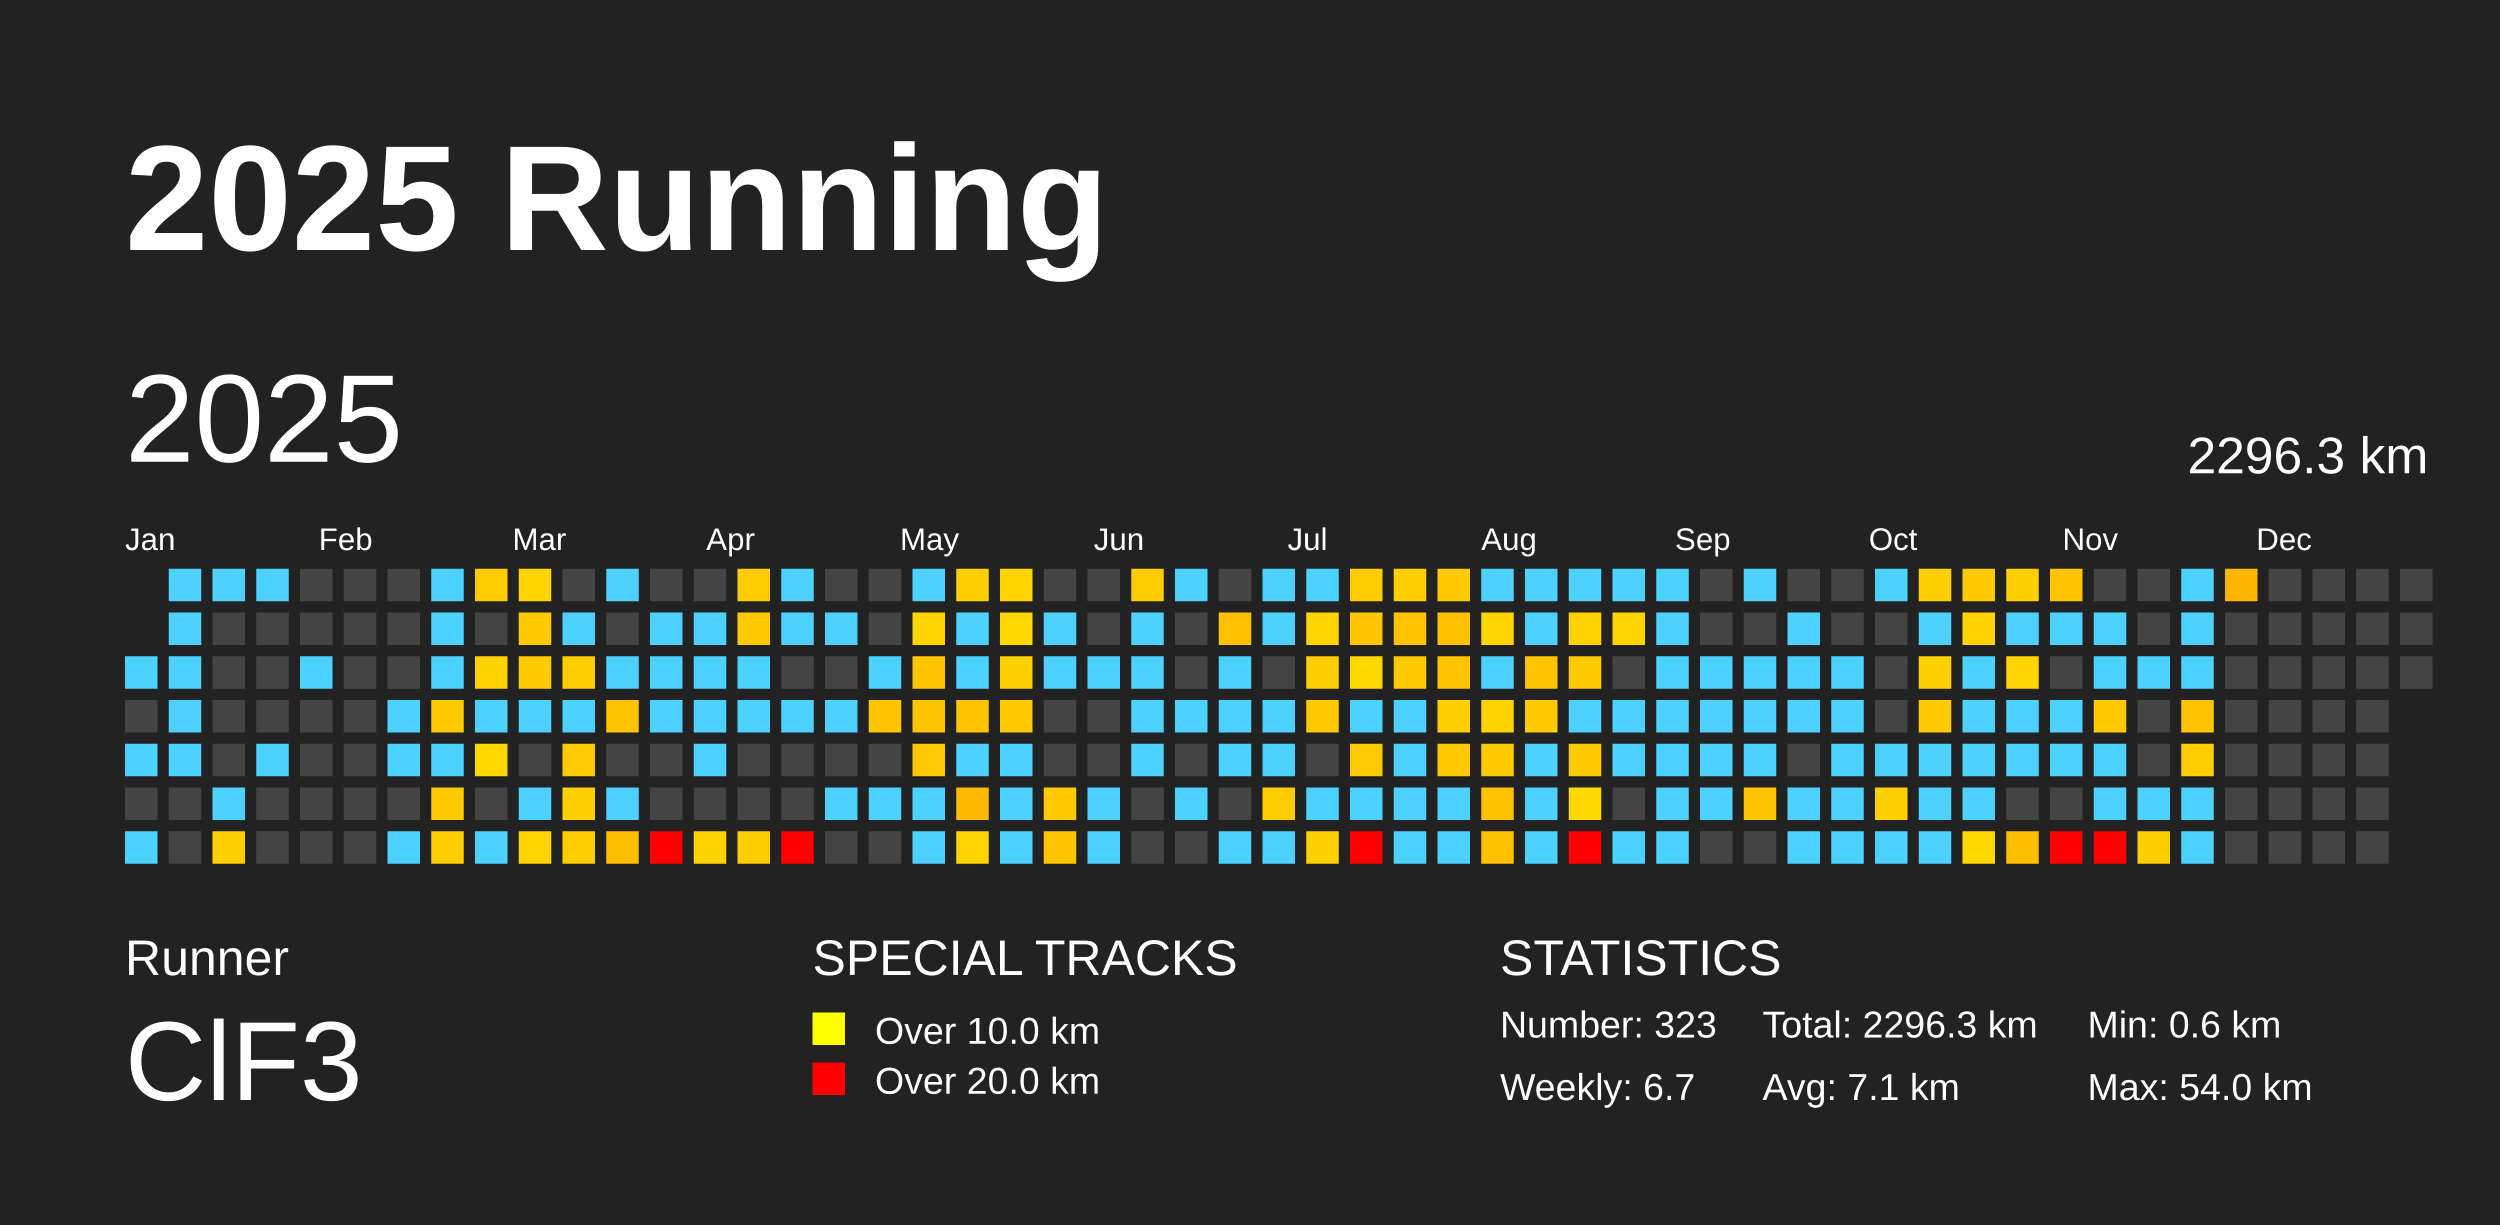
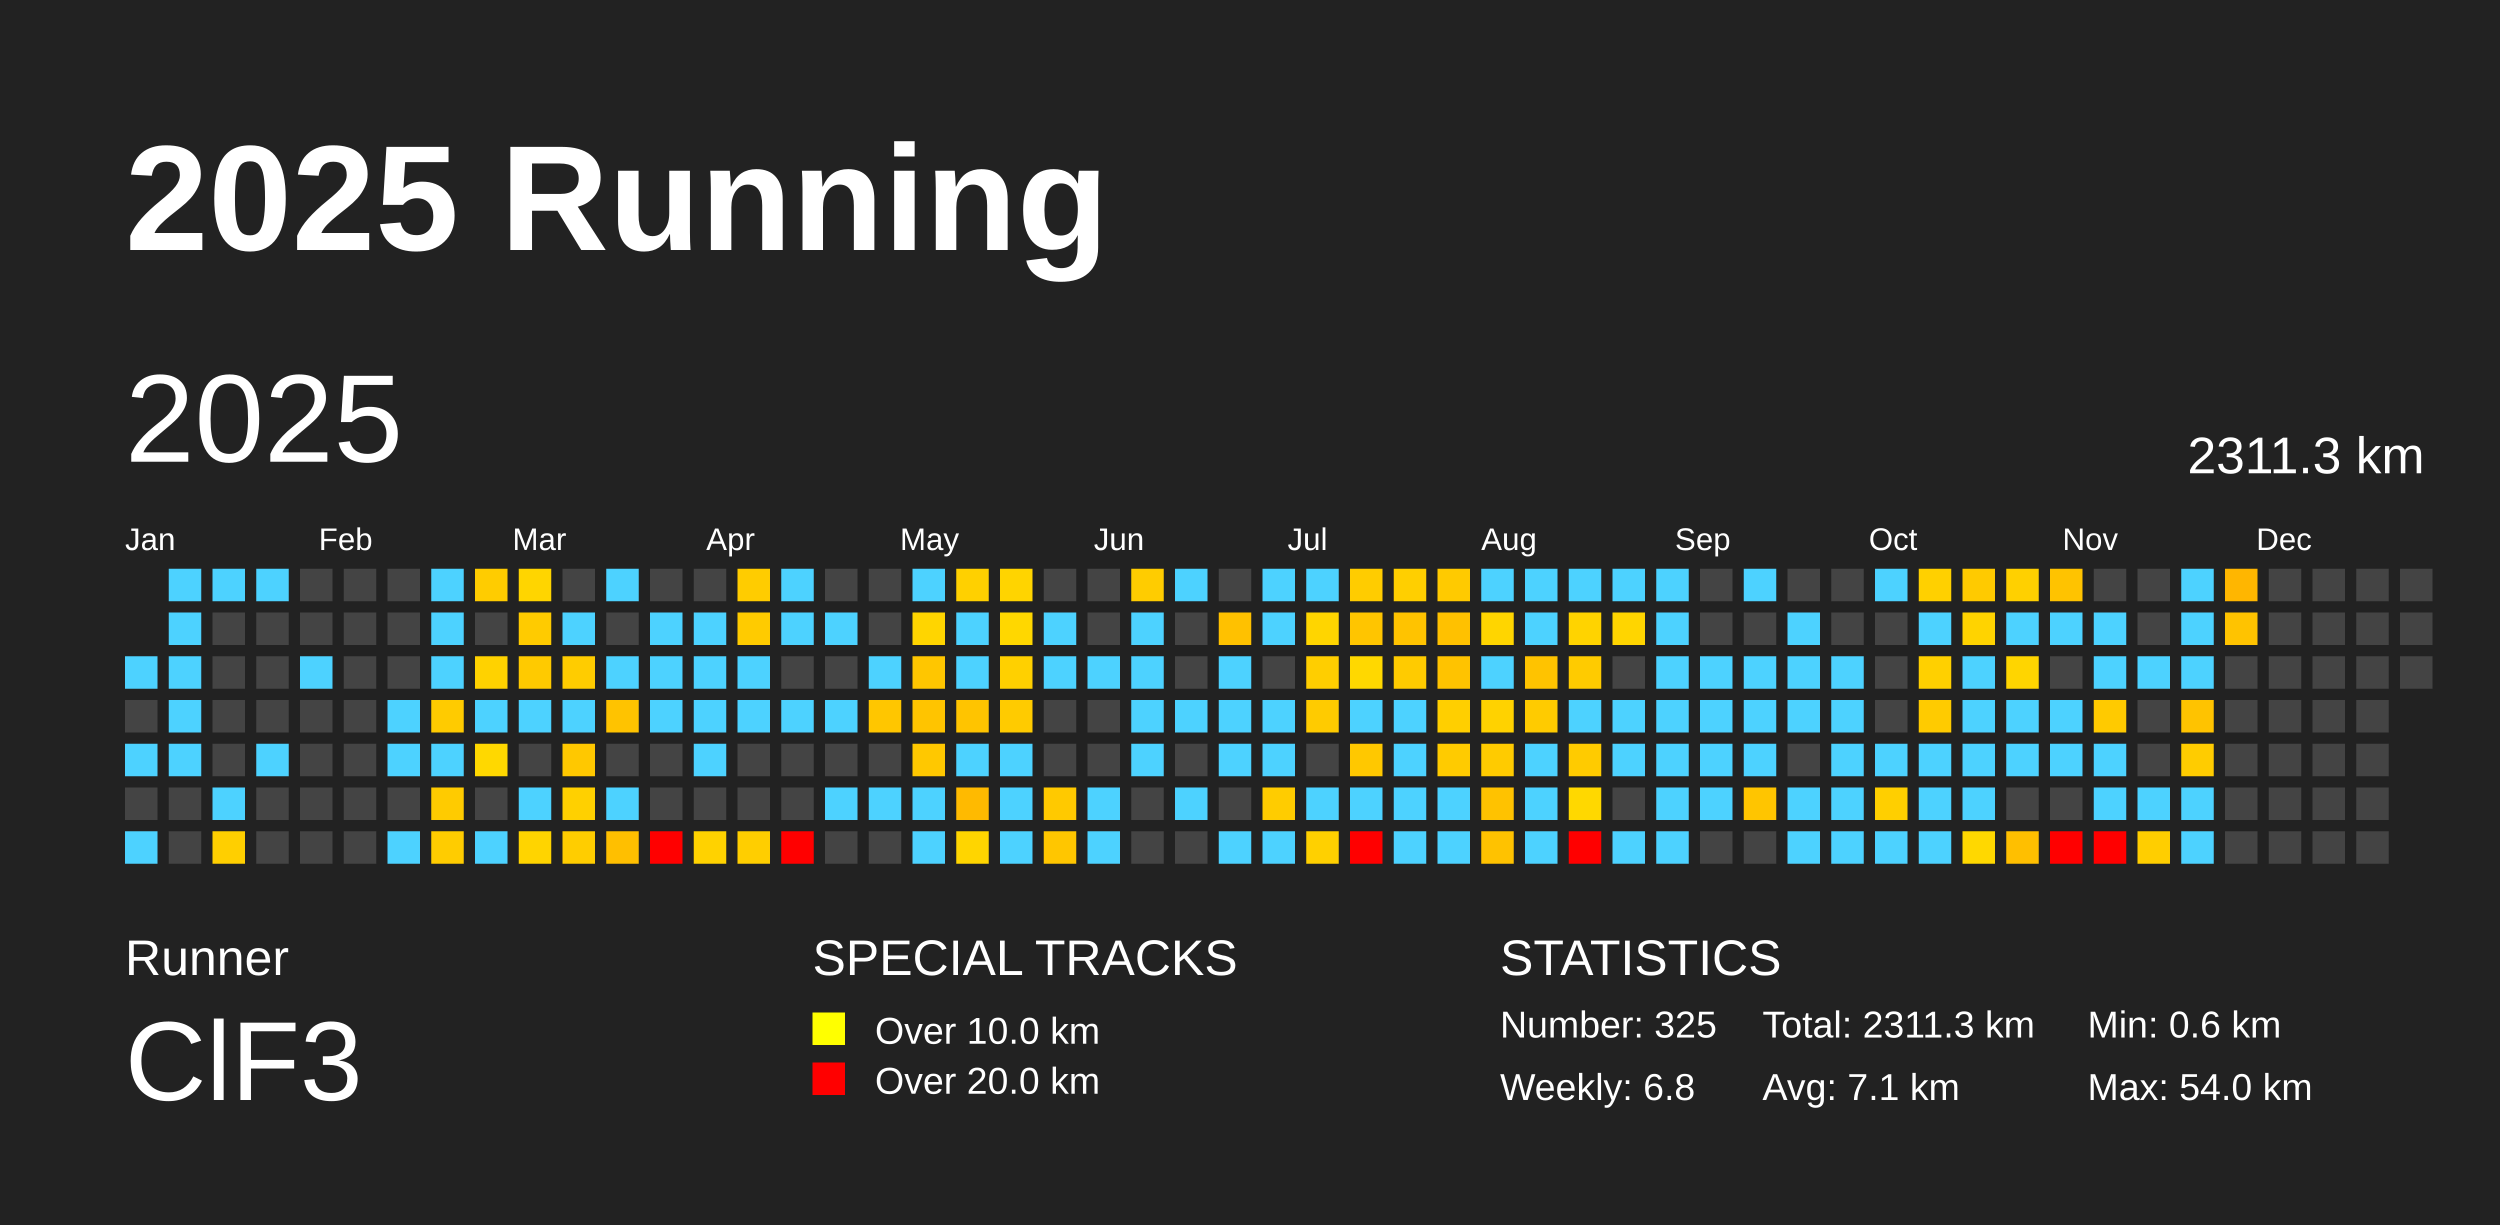
<svg xmlns="http://www.w3.org/2000/svg" baseProfile="full" height="98mm" version="1.1" viewBox="0,0,200,98" width="200mm">
  <defs />
  <rect fill="#222222" height="98" width="200" x="0" y="0" />
  <text fill="#FFFFFF" style="font-size:12px; font-family:Arial; font-weight:bold;" x="10" y="20">2025 Running</text>
  <text fill="#FFFFFF" style="font-size:4px; font-family:Arial" x="10" y="78">Runner</text>
  <text fill="#FFFFFF" style="font-size:9px; font-family:Arial" x="10" y="88">ClF3</text>
  <text fill="#FFFFFF" style="font-size:4px; font-family:Arial" x="65" y="78">SPECIAL TRACKS</text>
  <rect fill="yellow" height="2.6" width="2.6" x="65" y="81" />
  <text fill="#FFFFFF" style="font-size:3px; font-family:Arial" x="70" y="83.5">Over 10.0 km</text>
  <rect fill="red" height="2.6" width="2.6" x="65" y="85" />
  <text fill="#FFFFFF" style="font-size:3px; font-family:Arial" x="70" y="87.5">Over 20.0 km</text>
  <text fill="#FFFFFF" style="font-size:4px; font-family:Arial" x="120" y="78">STATISTICS</text>
-   <text fill="#FFFFFF" style="font-size:3px; font-family:Arial" x="120" y="83">Number: 323</text>
-   <text fill="#FFFFFF" style="font-size:3px; font-family:Arial" x="120" y="88">Weekly: 6.7</text>
-   <text fill="#FFFFFF" style="font-size:3px; font-family:Arial" x="141" y="83">Total: 2296.3 km</text>
+   <text fill="#FFFFFF" style="font-size:3px; font-family:Arial" x="120" y="83">Number: 325</text>
+   <text fill="#FFFFFF" style="font-size:3px; font-family:Arial" x="120" y="88">Weekly: 6.8</text>
+   <text fill="#FFFFFF" style="font-size:3px; font-family:Arial" x="141" y="83">Total: 2311.3 km</text>
  <text fill="#FFFFFF" style="font-size:3px; font-family:Arial" x="141" y="88">Avg: 7.1 km</text>
  <text fill="#FFFFFF" style="font-size:3px; font-family:Arial" x="167" y="83">Min: 0.6 km</text>
  <text fill="#FFFFFF" style="font-size:3px; font-family:Arial" x="167" y="88">Max: 54.0 km</text>
  <text dominant-baseline="hanging" fill="#FFFFFF" style="font-size:10.0px; font-family:Arial;" x="10" y="30">2025</text>
-   <text dominant-baseline="hanging" fill="#FFFFFF" style="font-size:4.125px; font-family:Arial;" x="175" y="35">2296.3 km</text>
+   <text dominant-baseline="hanging" fill="#FFFFFF" style="font-size:4.125px; font-family:Arial;" x="175" y="35">2311.3 km</text>
  <text fill="#FFFFFF" style="font-size:2.5px; font-family:Arial" x="10.0" y="44">Jan</text>
  <text fill="#FFFFFF" style="font-size:2.5px; font-family:Arial" x="25.5" y="44">Feb</text>
  <text fill="#FFFFFF" style="font-size:2.5px; font-family:Arial" x="41.0" y="44">Mar</text>
  <text fill="#FFFFFF" style="font-size:2.5px; font-family:Arial" x="56.5" y="44">Apr</text>
  <text fill="#FFFFFF" style="font-size:2.5px; font-family:Arial" x="72.0" y="44">May</text>
  <text fill="#FFFFFF" style="font-size:2.5px; font-family:Arial" x="87.5" y="44">Jun</text>
  <text fill="#FFFFFF" style="font-size:2.5px; font-family:Arial" x="103.0" y="44">Jul</text>
  <text fill="#FFFFFF" style="font-size:2.5px; font-family:Arial" x="118.5" y="44">Aug</text>
  <text fill="#FFFFFF" style="font-size:2.5px; font-family:Arial" x="134.0" y="44">Sep</text>
  <text fill="#FFFFFF" style="font-size:2.5px; font-family:Arial" x="149.5" y="44">Oct</text>
  <text fill="#FFFFFF" style="font-size:2.5px; font-family:Arial" x="165.0" y="44">Nov</text>
  <text fill="#FFFFFF" style="font-size:2.5px; font-family:Arial" x="180.5" y="44">Dec</text>
  <rect fill="#4dd2ff" height="2.6" width="2.6" x="10.0" y="52.5" />
  <rect fill="#444444" height="2.6" width="2.6" x="10.0" y="56.0" />
  <rect fill="#4dd2ff" height="2.6" width="2.6" x="10.0" y="59.5" />
  <rect fill="#444444" height="2.6" width="2.6" x="10.0" y="63.0" />
  <rect fill="#4dd2ff" height="2.6" width="2.6" x="10.0" y="66.5" />
  <rect fill="#4dd2ff" height="2.6" width="2.6" x="13.5" y="45.5" />
  <rect fill="#4dd2ff" height="2.6" width="2.6" x="13.5" y="49.0" />
  <rect fill="#4dd2ff" height="2.6" width="2.6" x="13.5" y="52.5" />
  <rect fill="#4dd2ff" height="2.6" width="2.6" x="13.5" y="56.0" />
  <rect fill="#4dd2ff" height="2.6" width="2.6" x="13.5" y="59.5" />
  <rect fill="#444444" height="2.6" width="2.6" x="13.5" y="63.0" />
  <rect fill="#444444" height="2.6" width="2.6" x="13.5" y="66.5" />
  <rect fill="#4dd2ff" height="2.6" width="2.6" x="17.0" y="45.5" />
  <rect fill="#444444" height="2.6" width="2.6" x="17.0" y="49.0" />
  <rect fill="#444444" height="2.6" width="2.6" x="17.0" y="52.5" />
  <rect fill="#444444" height="2.6" width="2.6" x="17.0" y="56.0" />
  <rect fill="#444444" height="2.6" width="2.6" x="17.0" y="59.5" />
  <rect fill="#4dd2ff" height="2.6" width="2.6" x="17.0" y="63.0" />
  <rect fill="#ffcf00" height="2.6" width="2.6" x="17.0" y="66.5" />
  <rect fill="#4dd2ff" height="2.6" width="2.6" x="20.5" y="45.5" />
  <rect fill="#444444" height="2.6" width="2.6" x="20.5" y="49.0" />
  <rect fill="#444444" height="2.6" width="2.6" x="20.5" y="52.5" />
  <rect fill="#444444" height="2.6" width="2.6" x="20.5" y="56.0" />
  <rect fill="#4dd2ff" height="2.6" width="2.6" x="20.5" y="59.5" />
  <rect fill="#444444" height="2.6" width="2.6" x="20.5" y="63.0" />
  <rect fill="#444444" height="2.6" width="2.6" x="20.5" y="66.5" />
  <rect fill="#444444" height="2.6" width="2.6" x="24.0" y="45.5" />
  <rect fill="#444444" height="2.6" width="2.6" x="24.0" y="49.0" />
  <rect fill="#4dd2ff" height="2.6" width="2.6" x="24.0" y="52.5" />
  <rect fill="#444444" height="2.6" width="2.6" x="24.0" y="56.0" />
  <rect fill="#444444" height="2.6" width="2.6" x="24.0" y="59.5" />
  <rect fill="#444444" height="2.6" width="2.6" x="24.0" y="63.0" />
  <rect fill="#444444" height="2.6" width="2.6" x="24.0" y="66.5" />
  <rect fill="#444444" height="2.6" width="2.6" x="27.5" y="45.5" />
  <rect fill="#444444" height="2.6" width="2.6" x="27.5" y="49.0" />
  <rect fill="#444444" height="2.6" width="2.6" x="27.5" y="52.5" />
  <rect fill="#444444" height="2.6" width="2.6" x="27.5" y="56.0" />
  <rect fill="#444444" height="2.6" width="2.6" x="27.5" y="59.5" />
  <rect fill="#444444" height="2.6" width="2.6" x="27.5" y="63.0" />
  <rect fill="#444444" height="2.6" width="2.6" x="27.5" y="66.5" />
  <rect fill="#444444" height="2.6" width="2.6" x="31.0" y="45.5" />
  <rect fill="#444444" height="2.6" width="2.6" x="31.0" y="49.0" />
  <rect fill="#444444" height="2.6" width="2.6" x="31.0" y="52.5" />
  <rect fill="#4dd2ff" height="2.6" width="2.6" x="31.0" y="56.0" />
  <rect fill="#4dd2ff" height="2.6" width="2.6" x="31.0" y="59.5" />
  <rect fill="#444444" height="2.6" width="2.6" x="31.0" y="63.0" />
  <rect fill="#4dd2ff" height="2.6" width="2.6" x="31.0" y="66.5" />
  <rect fill="#4dd2ff" height="2.6" width="2.6" x="34.5" y="45.5" />
  <rect fill="#4dd2ff" height="2.6" width="2.6" x="34.5" y="49.0" />
  <rect fill="#4dd2ff" height="2.6" width="2.6" x="34.5" y="52.5" />
  <rect fill="#ffcb00" height="2.6" width="2.6" x="34.5" y="56.0" />
  <rect fill="#4dd2ff" height="2.6" width="2.6" x="34.5" y="59.5" />
  <rect fill="#ffcb00" height="2.6" width="2.6" x="34.5" y="63.0" />
  <rect fill="#ffcc00" height="2.6" width="2.6" x="34.5" y="66.5" />
  <rect fill="#ffcc00" height="2.6" width="2.6" x="38.0" y="45.5" />
  <rect fill="#444444" height="2.6" width="2.6" x="38.0" y="49.0" />
  <rect fill="#ffd200" height="2.6" width="2.6" x="38.0" y="52.5" />
  <rect fill="#4dd2ff" height="2.6" width="2.6" x="38.0" y="56.0" />
  <rect fill="#ffd800" height="2.6" width="2.6" x="38.0" y="59.5" />
  <rect fill="#444444" height="2.6" width="2.6" x="38.0" y="63.0" />
  <rect fill="#4dd2ff" height="2.6" width="2.6" x="38.0" y="66.5" />
  <rect fill="#ffd500" height="2.6" width="2.6" x="41.5" y="45.5" />
  <rect fill="#ffcb00" height="2.6" width="2.6" x="41.5" y="49.0" />
  <rect fill="#ffca00" height="2.6" width="2.6" x="41.5" y="52.5" />
  <rect fill="#4dd2ff" height="2.6" width="2.6" x="41.5" y="56.0" />
  <rect fill="#444444" height="2.6" width="2.6" x="41.5" y="59.5" />
  <rect fill="#4dd2ff" height="2.6" width="2.6" x="41.5" y="63.0" />
  <rect fill="#ffd400" height="2.6" width="2.6" x="41.5" y="66.5" />
  <rect fill="#444444" height="2.6" width="2.6" x="45.0" y="45.5" />
  <rect fill="#4dd2ff" height="2.6" width="2.6" x="45.0" y="49.0" />
  <rect fill="#ffcc00" height="2.6" width="2.6" x="45.0" y="52.5" />
  <rect fill="#4dd2ff" height="2.6" width="2.6" x="45.0" y="56.0" />
  <rect fill="#ffc800" height="2.6" width="2.6" x="45.0" y="59.5" />
  <rect fill="#ffd000" height="2.6" width="2.6" x="45.0" y="63.0" />
  <rect fill="#ffcd00" height="2.6" width="2.6" x="45.0" y="66.5" />
  <rect fill="#4dd2ff" height="2.6" width="2.6" x="48.5" y="45.5" />
  <rect fill="#444444" height="2.6" width="2.6" x="48.5" y="49.0" />
  <rect fill="#4dd2ff" height="2.6" width="2.6" x="48.5" y="52.5" />
  <rect fill="#ffc300" height="2.6" width="2.6" x="48.5" y="56.0" />
  <rect fill="#444444" height="2.6" width="2.6" x="48.5" y="59.5" />
  <rect fill="#4dd2ff" height="2.6" width="2.6" x="48.5" y="63.0" />
  <rect fill="#ffbf00" height="2.6" width="2.6" x="48.5" y="66.5" />
  <rect fill="#444444" height="2.6" width="2.6" x="52.0" y="45.5" />
  <rect fill="#4dd2ff" height="2.6" width="2.6" x="52.0" y="49.0" />
  <rect fill="#4dd2ff" height="2.6" width="2.6" x="52.0" y="52.5" />
  <rect fill="#4dd2ff" height="2.6" width="2.6" x="52.0" y="56.0" />
  <rect fill="#444444" height="2.6" width="2.6" x="52.0" y="59.5" />
  <rect fill="#444444" height="2.6" width="2.6" x="52.0" y="63.0" />
  <rect fill="red" height="2.6" width="2.6" x="52.0" y="66.5" />
  <rect fill="#444444" height="2.6" width="2.6" x="55.5" y="45.5" />
  <rect fill="#4dd2ff" height="2.6" width="2.6" x="55.5" y="49.0" />
  <rect fill="#4dd2ff" height="2.6" width="2.6" x="55.5" y="52.5" />
  <rect fill="#4dd2ff" height="2.6" width="2.6" x="55.5" y="56.0" />
  <rect fill="#4dd2ff" height="2.6" width="2.6" x="55.5" y="59.5" />
  <rect fill="#444444" height="2.6" width="2.6" x="55.5" y="63.0" />
  <rect fill="#ffd200" height="2.6" width="2.6" x="55.5" y="66.5" />
  <rect fill="#ffcc00" height="2.6" width="2.6" x="59.0" y="45.5" />
  <rect fill="#ffcb00" height="2.6" width="2.6" x="59.0" y="49.0" />
  <rect fill="#4dd2ff" height="2.6" width="2.6" x="59.0" y="52.5" />
  <rect fill="#4dd2ff" height="2.6" width="2.6" x="59.0" y="56.0" />
  <rect fill="#444444" height="2.6" width="2.6" x="59.0" y="59.5" />
  <rect fill="#444444" height="2.6" width="2.6" x="59.0" y="63.0" />
  <rect fill="#ffce00" height="2.6" width="2.6" x="59.0" y="66.5" />
  <rect fill="#4dd2ff" height="2.6" width="2.6" x="62.5" y="45.5" />
  <rect fill="#4dd2ff" height="2.6" width="2.6" x="62.5" y="49.0" />
  <rect fill="#444444" height="2.6" width="2.6" x="62.5" y="52.5" />
  <rect fill="#4dd2ff" height="2.6" width="2.6" x="62.5" y="56.0" />
  <rect fill="#444444" height="2.6" width="2.6" x="62.5" y="59.5" />
  <rect fill="#444444" height="2.6" width="2.6" x="62.5" y="63.0" />
  <rect fill="red" height="2.6" width="2.6" x="62.5" y="66.5" />
  <rect fill="#444444" height="2.6" width="2.6" x="66.0" y="45.5" />
  <rect fill="#4dd2ff" height="2.6" width="2.6" x="66.0" y="49.0" />
  <rect fill="#444444" height="2.6" width="2.6" x="66.0" y="52.5" />
  <rect fill="#4dd2ff" height="2.6" width="2.6" x="66.0" y="56.0" />
  <rect fill="#444444" height="2.6" width="2.6" x="66.0" y="59.5" />
  <rect fill="#4dd2ff" height="2.6" width="2.6" x="66.0" y="63.0" />
  <rect fill="#444444" height="2.6" width="2.6" x="66.0" y="66.5" />
  <rect fill="#444444" height="2.6" width="2.6" x="69.5" y="45.5" />
  <rect fill="#444444" height="2.6" width="2.6" x="69.5" y="49.0" />
  <rect fill="#4dd2ff" height="2.6" width="2.6" x="69.5" y="52.5" />
  <rect fill="#ffc600" height="2.6" width="2.6" x="69.5" y="56.0" />
  <rect fill="#444444" height="2.6" width="2.6" x="69.5" y="59.5" />
  <rect fill="#4dd2ff" height="2.6" width="2.6" x="69.5" y="63.0" />
  <rect fill="#444444" height="2.6" width="2.6" x="69.5" y="66.5" />
  <rect fill="#4dd2ff" height="2.6" width="2.6" x="73.0" y="45.5" />
  <rect fill="#ffd500" height="2.6" width="2.6" x="73.0" y="49.0" />
  <rect fill="#ffc600" height="2.6" width="2.6" x="73.0" y="52.5" />
  <rect fill="#ffc400" height="2.6" width="2.6" x="73.0" y="56.0" />
  <rect fill="#ffc800" height="2.6" width="2.6" x="73.0" y="59.5" />
  <rect fill="#4dd2ff" height="2.6" width="2.6" x="73.0" y="63.0" />
  <rect fill="#4dd2ff" height="2.6" width="2.6" x="73.0" y="66.5" />
  <rect fill="#ffd000" height="2.6" width="2.6" x="76.5" y="45.5" />
  <rect fill="#4dd2ff" height="2.6" width="2.6" x="76.5" y="49.0" />
  <rect fill="#4dd2ff" height="2.6" width="2.6" x="76.5" y="52.5" />
  <rect fill="#ffc400" height="2.6" width="2.6" x="76.5" y="56.0" />
  <rect fill="#4dd2ff" height="2.6" width="2.6" x="76.5" y="59.5" />
  <rect fill="#ffba00" height="2.6" width="2.6" x="76.5" y="63.0" />
  <rect fill="#ffd500" height="2.6" width="2.6" x="76.5" y="66.5" />
  <rect fill="#ffd400" height="2.6" width="2.6" x="80.0" y="45.5" />
  <rect fill="#ffd700" height="2.6" width="2.6" x="80.0" y="49.0" />
  <rect fill="#ffd000" height="2.6" width="2.6" x="80.0" y="52.5" />
  <rect fill="#ffcb00" height="2.6" width="2.6" x="80.0" y="56.0" />
  <rect fill="#4dd2ff" height="2.6" width="2.6" x="80.0" y="59.5" />
  <rect fill="#4dd2ff" height="2.6" width="2.6" x="80.0" y="63.0" />
  <rect fill="#4dd2ff" height="2.6" width="2.6" x="80.0" y="66.5" />
  <rect fill="#444444" height="2.6" width="2.6" x="83.5" y="45.5" />
  <rect fill="#4dd2ff" height="2.6" width="2.6" x="83.5" y="49.0" />
  <rect fill="#4dd2ff" height="2.6" width="2.6" x="83.5" y="52.5" />
  <rect fill="#444444" height="2.6" width="2.6" x="83.5" y="56.0" />
  <rect fill="#444444" height="2.6" width="2.6" x="83.5" y="59.5" />
  <rect fill="#ffc900" height="2.6" width="2.6" x="83.5" y="63.0" />
  <rect fill="#ffc600" height="2.6" width="2.6" x="83.5" y="66.5" />
  <rect fill="#444444" height="2.6" width="2.6" x="87.0" y="45.5" />
  <rect fill="#444444" height="2.6" width="2.6" x="87.0" y="49.0" />
  <rect fill="#4dd2ff" height="2.6" width="2.6" x="87.0" y="52.5" />
  <rect fill="#444444" height="2.6" width="2.6" x="87.0" y="56.0" />
  <rect fill="#444444" height="2.6" width="2.6" x="87.0" y="59.5" />
  <rect fill="#4dd2ff" height="2.6" width="2.6" x="87.0" y="63.0" />
  <rect fill="#4dd2ff" height="2.6" width="2.6" x="87.0" y="66.5" />
  <rect fill="#ffcc00" height="2.6" width="2.6" x="90.5" y="45.5" />
  <rect fill="#4dd2ff" height="2.6" width="2.6" x="90.5" y="49.0" />
  <rect fill="#4dd2ff" height="2.6" width="2.6" x="90.5" y="52.5" />
  <rect fill="#4dd2ff" height="2.6" width="2.6" x="90.5" y="56.0" />
  <rect fill="#4dd2ff" height="2.6" width="2.6" x="90.5" y="59.5" />
  <rect fill="#444444" height="2.6" width="2.6" x="90.5" y="63.0" />
  <rect fill="#444444" height="2.6" width="2.6" x="90.5" y="66.5" />
  <rect fill="#4dd2ff" height="2.6" width="2.6" x="94.0" y="45.5" />
  <rect fill="#444444" height="2.6" width="2.6" x="94.0" y="49.0" />
  <rect fill="#444444" height="2.6" width="2.6" x="94.0" y="52.5" />
  <rect fill="#4dd2ff" height="2.6" width="2.6" x="94.0" y="56.0" />
  <rect fill="#444444" height="2.6" width="2.6" x="94.0" y="59.5" />
  <rect fill="#4dd2ff" height="2.6" width="2.6" x="94.0" y="63.0" />
  <rect fill="#444444" height="2.6" width="2.6" x="94.0" y="66.5" />
  <rect fill="#444444" height="2.6" width="2.6" x="97.5" y="45.5" />
  <rect fill="#ffc100" height="2.6" width="2.6" x="97.5" y="49.0" />
  <rect fill="#4dd2ff" height="2.6" width="2.6" x="97.5" y="52.5" />
  <rect fill="#4dd2ff" height="2.6" width="2.6" x="97.5" y="56.0" />
  <rect fill="#4dd2ff" height="2.6" width="2.6" x="97.5" y="59.5" />
  <rect fill="#444444" height="2.6" width="2.6" x="97.5" y="63.0" />
  <rect fill="#4dd2ff" height="2.6" width="2.6" x="97.5" y="66.5" />
  <rect fill="#4dd2ff" height="2.6" width="2.6" x="101.0" y="45.5" />
  <rect fill="#4dd2ff" height="2.6" width="2.6" x="101.0" y="49.0" />
  <rect fill="#444444" height="2.6" width="2.6" x="101.0" y="52.5" />
  <rect fill="#4dd2ff" height="2.6" width="2.6" x="101.0" y="56.0" />
  <rect fill="#4dd2ff" height="2.6" width="2.6" x="101.0" y="59.5" />
  <rect fill="#ffcc00" height="2.6" width="2.6" x="101.0" y="63.0" />
  <rect fill="#4dd2ff" height="2.6" width="2.6" x="101.0" y="66.5" />
  <rect fill="#4dd2ff" height="2.6" width="2.6" x="104.5" y="45.5" />
  <rect fill="#ffd500" height="2.6" width="2.6" x="104.5" y="49.0" />
  <rect fill="#ffce00" height="2.6" width="2.6" x="104.5" y="52.5" />
  <rect fill="#ffcb00" height="2.6" width="2.6" x="104.5" y="56.0" />
  <rect fill="#444444" height="2.6" width="2.6" x="104.5" y="59.5" />
  <rect fill="#4dd2ff" height="2.6" width="2.6" x="104.5" y="63.0" />
  <rect fill="#ffd000" height="2.6" width="2.6" x="104.5" y="66.5" />
  <rect fill="#ffcc00" height="2.6" width="2.6" x="108.0" y="45.5" />
  <rect fill="#ffc500" height="2.6" width="2.6" x="108.0" y="49.0" />
  <rect fill="#ffd800" height="2.6" width="2.6" x="108.0" y="52.5" />
  <rect fill="#4dd2ff" height="2.6" width="2.6" x="108.0" y="56.0" />
  <rect fill="#ffc800" height="2.6" width="2.6" x="108.0" y="59.5" />
  <rect fill="#4dd2ff" height="2.6" width="2.6" x="108.0" y="63.0" />
  <rect fill="red" height="2.6" width="2.6" x="108.0" y="66.5" />
  <rect fill="#ffcf00" height="2.6" width="2.6" x="111.5" y="45.5" />
  <rect fill="#ffc300" height="2.6" width="2.6" x="111.5" y="49.0" />
  <rect fill="#ffcb00" height="2.6" width="2.6" x="111.5" y="52.5" />
  <rect fill="#4dd2ff" height="2.6" width="2.6" x="111.5" y="56.0" />
  <rect fill="#4dd2ff" height="2.6" width="2.6" x="111.5" y="59.5" />
  <rect fill="#4dd2ff" height="2.6" width="2.6" x="111.5" y="63.0" />
  <rect fill="#4dd2ff" height="2.6" width="2.6" x="111.5" y="66.5" />
  <rect fill="#ffca00" height="2.6" width="2.6" x="115.0" y="45.5" />
  <rect fill="#ffc100" height="2.6" width="2.6" x="115.0" y="49.0" />
  <rect fill="#ffc300" height="2.6" width="2.6" x="115.0" y="52.5" />
  <rect fill="#ffcf00" height="2.6" width="2.6" x="115.0" y="56.0" />
  <rect fill="#ffcb00" height="2.6" width="2.6" x="115.0" y="59.5" />
  <rect fill="#4dd2ff" height="2.6" width="2.6" x="115.0" y="63.0" />
  <rect fill="#4dd2ff" height="2.6" width="2.6" x="115.0" y="66.5" />
  <rect fill="#4dd2ff" height="2.6" width="2.6" x="118.5" y="45.5" />
  <rect fill="#ffd500" height="2.6" width="2.6" x="118.5" y="49.0" />
  <rect fill="#4dd2ff" height="2.6" width="2.6" x="118.5" y="52.5" />
  <rect fill="#ffd200" height="2.6" width="2.6" x="118.5" y="56.0" />
  <rect fill="#ffcb00" height="2.6" width="2.6" x="118.5" y="59.5" />
  <rect fill="#ffc200" height="2.6" width="2.6" x="118.5" y="63.0" />
  <rect fill="#ffc200" height="2.6" width="2.6" x="118.5" y="66.5" />
  <rect fill="#4dd2ff" height="2.6" width="2.6" x="122.0" y="45.5" />
  <rect fill="#4dd2ff" height="2.6" width="2.6" x="122.0" y="49.0" />
  <rect fill="#ffc300" height="2.6" width="2.6" x="122.0" y="52.5" />
  <rect fill="#ffcb00" height="2.6" width="2.6" x="122.0" y="56.0" />
  <rect fill="#4dd2ff" height="2.6" width="2.6" x="122.0" y="59.5" />
  <rect fill="#4dd2ff" height="2.6" width="2.6" x="122.0" y="63.0" />
  <rect fill="#4dd2ff" height="2.6" width="2.6" x="122.0" y="66.5" />
  <rect fill="#4dd2ff" height="2.6" width="2.6" x="125.5" y="45.5" />
  <rect fill="#ffd300" height="2.6" width="2.6" x="125.5" y="49.0" />
  <rect fill="#ffcb00" height="2.6" width="2.6" x="125.5" y="52.5" />
  <rect fill="#4dd2ff" height="2.6" width="2.6" x="125.5" y="56.0" />
  <rect fill="#ffcb00" height="2.6" width="2.6" x="125.5" y="59.5" />
  <rect fill="#ffd800" height="2.6" width="2.6" x="125.5" y="63.0" />
  <rect fill="red" height="2.6" width="2.6" x="125.5" y="66.5" />
  <rect fill="#4dd2ff" height="2.6" width="2.6" x="129.0" y="45.5" />
  <rect fill="#ffd500" height="2.6" width="2.6" x="129.0" y="49.0" />
  <rect fill="#444444" height="2.6" width="2.6" x="129.0" y="52.5" />
  <rect fill="#4dd2ff" height="2.6" width="2.6" x="129.0" y="56.0" />
  <rect fill="#4dd2ff" height="2.6" width="2.6" x="129.0" y="59.5" />
  <rect fill="#444444" height="2.6" width="2.6" x="129.0" y="63.0" />
  <rect fill="#4dd2ff" height="2.6" width="2.6" x="129.0" y="66.5" />
  <rect fill="#4dd2ff" height="2.6" width="2.6" x="132.5" y="45.5" />
  <rect fill="#4dd2ff" height="2.6" width="2.6" x="132.5" y="49.0" />
  <rect fill="#4dd2ff" height="2.6" width="2.6" x="132.5" y="52.5" />
  <rect fill="#4dd2ff" height="2.6" width="2.6" x="132.5" y="56.0" />
  <rect fill="#4dd2ff" height="2.6" width="2.6" x="132.5" y="59.5" />
  <rect fill="#4dd2ff" height="2.6" width="2.6" x="132.5" y="63.0" />
  <rect fill="#4dd2ff" height="2.6" width="2.6" x="132.5" y="66.5" />
  <rect fill="#444444" height="2.6" width="2.6" x="136.0" y="45.5" />
  <rect fill="#444444" height="2.6" width="2.6" x="136.0" y="49.0" />
  <rect fill="#4dd2ff" height="2.6" width="2.6" x="136.0" y="52.5" />
  <rect fill="#4dd2ff" height="2.6" width="2.6" x="136.0" y="56.0" />
  <rect fill="#4dd2ff" height="2.6" width="2.6" x="136.0" y="59.5" />
  <rect fill="#4dd2ff" height="2.6" width="2.6" x="136.0" y="63.0" />
  <rect fill="#444444" height="2.6" width="2.6" x="136.0" y="66.5" />
  <rect fill="#4dd2ff" height="2.6" width="2.6" x="139.5" y="45.5" />
  <rect fill="#444444" height="2.6" width="2.6" x="139.5" y="49.0" />
  <rect fill="#4dd2ff" height="2.6" width="2.6" x="139.5" y="52.5" />
  <rect fill="#4dd2ff" height="2.6" width="2.6" x="139.5" y="56.0" />
  <rect fill="#4dd2ff" height="2.6" width="2.6" x="139.5" y="59.5" />
  <rect fill="#ffc500" height="2.6" width="2.6" x="139.5" y="63.0" />
  <rect fill="#444444" height="2.6" width="2.6" x="139.5" y="66.5" />
  <rect fill="#444444" height="2.6" width="2.6" x="143.0" y="45.5" />
  <rect fill="#4dd2ff" height="2.6" width="2.6" x="143.0" y="49.0" />
  <rect fill="#4dd2ff" height="2.6" width="2.6" x="143.0" y="52.5" />
  <rect fill="#4dd2ff" height="2.6" width="2.6" x="143.0" y="56.0" />
  <rect fill="#444444" height="2.6" width="2.6" x="143.0" y="59.5" />
  <rect fill="#4dd2ff" height="2.6" width="2.6" x="143.0" y="63.0" />
  <rect fill="#4dd2ff" height="2.6" width="2.6" x="143.0" y="66.5" />
  <rect fill="#444444" height="2.6" width="2.6" x="146.5" y="45.5" />
  <rect fill="#444444" height="2.6" width="2.6" x="146.5" y="49.0" />
  <rect fill="#4dd2ff" height="2.6" width="2.6" x="146.5" y="52.5" />
  <rect fill="#4dd2ff" height="2.6" width="2.6" x="146.5" y="56.0" />
  <rect fill="#4dd2ff" height="2.6" width="2.6" x="146.5" y="59.5" />
  <rect fill="#4dd2ff" height="2.6" width="2.6" x="146.5" y="63.0" />
  <rect fill="#4dd2ff" height="2.6" width="2.6" x="146.5" y="66.5" />
  <rect fill="#4dd2ff" height="2.6" width="2.6" x="150.0" y="45.5" />
  <rect fill="#444444" height="2.6" width="2.6" x="150.0" y="49.0" />
  <rect fill="#444444" height="2.6" width="2.6" x="150.0" y="52.5" />
  <rect fill="#444444" height="2.6" width="2.6" x="150.0" y="56.0" />
  <rect fill="#4dd2ff" height="2.6" width="2.6" x="150.0" y="59.5" />
  <rect fill="#ffcf00" height="2.6" width="2.6" x="150.0" y="63.0" />
  <rect fill="#4dd2ff" height="2.6" width="2.6" x="150.0" y="66.5" />
  <rect fill="#ffd000" height="2.6" width="2.6" x="153.5" y="45.5" />
  <rect fill="#4dd2ff" height="2.6" width="2.6" x="153.5" y="49.0" />
  <rect fill="#ffd000" height="2.6" width="2.6" x="153.5" y="52.5" />
  <rect fill="#ffcb00" height="2.6" width="2.6" x="153.5" y="56.0" />
  <rect fill="#4dd2ff" height="2.6" width="2.6" x="153.5" y="59.5" />
  <rect fill="#4dd2ff" height="2.6" width="2.6" x="153.5" y="63.0" />
  <rect fill="#4dd2ff" height="2.6" width="2.6" x="153.5" y="66.5" />
  <rect fill="#ffca00" height="2.6" width="2.6" x="157.0" y="45.5" />
  <rect fill="#ffd300" height="2.6" width="2.6" x="157.0" y="49.0" />
  <rect fill="#4dd2ff" height="2.6" width="2.6" x="157.0" y="52.5" />
  <rect fill="#4dd2ff" height="2.6" width="2.6" x="157.0" y="56.0" />
  <rect fill="#4dd2ff" height="2.6" width="2.6" x="157.0" y="59.5" />
  <rect fill="#4dd2ff" height="2.6" width="2.6" x="157.0" y="63.0" />
  <rect fill="#ffd800" height="2.6" width="2.6" x="157.0" y="66.5" />
  <rect fill="#ffd000" height="2.6" width="2.6" x="160.5" y="45.5" />
  <rect fill="#4dd2ff" height="2.6" width="2.6" x="160.5" y="49.0" />
  <rect fill="#ffd500" height="2.6" width="2.6" x="160.5" y="52.5" />
  <rect fill="#4dd2ff" height="2.6" width="2.6" x="160.5" y="56.0" />
  <rect fill="#4dd2ff" height="2.6" width="2.6" x="160.5" y="59.5" />
  <rect fill="#444444" height="2.6" width="2.6" x="160.5" y="63.0" />
  <rect fill="#ffbf00" height="2.6" width="2.6" x="160.5" y="66.5" />
  <rect fill="#ffc300" height="2.6" width="2.6" x="164.0" y="45.5" />
  <rect fill="#4dd2ff" height="2.6" width="2.6" x="164.0" y="49.0" />
  <rect fill="#444444" height="2.6" width="2.6" x="164.0" y="52.5" />
  <rect fill="#4dd2ff" height="2.6" width="2.6" x="164.0" y="56.0" />
  <rect fill="#4dd2ff" height="2.6" width="2.6" x="164.0" y="59.5" />
  <rect fill="#444444" height="2.6" width="2.6" x="164.0" y="63.0" />
  <rect fill="red" height="2.6" width="2.6" x="164.0" y="66.5" />
  <rect fill="#444444" height="2.6" width="2.6" x="167.5" y="45.5" />
  <rect fill="#4dd2ff" height="2.6" width="2.6" x="167.5" y="49.0" />
  <rect fill="#4dd2ff" height="2.6" width="2.6" x="167.5" y="52.5" />
  <rect fill="#ffca00" height="2.6" width="2.6" x="167.5" y="56.0" />
  <rect fill="#4dd2ff" height="2.6" width="2.6" x="167.5" y="59.5" />
  <rect fill="#4dd2ff" height="2.6" width="2.6" x="167.5" y="63.0" />
  <rect fill="red" height="2.6" width="2.6" x="167.5" y="66.5" />
  <rect fill="#444444" height="2.6" width="2.6" x="171.0" y="45.5" />
  <rect fill="#444444" height="2.6" width="2.6" x="171.0" y="49.0" />
  <rect fill="#4dd2ff" height="2.6" width="2.6" x="171.0" y="52.5" />
  <rect fill="#444444" height="2.6" width="2.6" x="171.0" y="56.0" />
  <rect fill="#444444" height="2.6" width="2.6" x="171.0" y="59.5" />
  <rect fill="#4dd2ff" height="2.6" width="2.6" x="171.0" y="63.0" />
  <rect fill="#ffce00" height="2.6" width="2.6" x="171.0" y="66.5" />
  <rect fill="#4dd2ff" height="2.6" width="2.6" x="174.5" y="45.5" />
  <rect fill="#4dd2ff" height="2.6" width="2.6" x="174.5" y="49.0" />
  <rect fill="#4dd2ff" height="2.6" width="2.6" x="174.5" y="52.5" />
  <rect fill="#ffc300" height="2.6" width="2.6" x="174.5" y="56.0" />
  <rect fill="#ffcc00" height="2.6" width="2.6" x="174.5" y="59.5" />
  <rect fill="#4dd2ff" height="2.6" width="2.6" x="174.5" y="63.0" />
  <rect fill="#4dd2ff" height="2.6" width="2.6" x="174.5" y="66.5" />
  <rect fill="#ffb600" height="2.6" width="2.6" x="178.0" y="45.5" />
-   <rect fill="#444444" height="2.6" width="2.6" x="178.0" y="49.0" />
+   <rect fill="#ffc300" height="2.6" width="2.6" x="178.0" y="49.0" />
  <rect fill="#444444" height="2.6" width="2.6" x="178.0" y="52.5" />
  <rect fill="#444444" height="2.6" width="2.6" x="178.0" y="56.0" />
  <rect fill="#444444" height="2.6" width="2.6" x="178.0" y="59.5" />
  <rect fill="#444444" height="2.6" width="2.6" x="178.0" y="63.0" />
  <rect fill="#444444" height="2.6" width="2.6" x="178.0" y="66.5" />
  <rect fill="#444444" height="2.6" width="2.6" x="181.5" y="45.5" />
  <rect fill="#444444" height="2.6" width="2.6" x="181.5" y="49.0" />
  <rect fill="#444444" height="2.6" width="2.6" x="181.5" y="52.5" />
  <rect fill="#444444" height="2.6" width="2.6" x="181.5" y="56.0" />
  <rect fill="#444444" height="2.6" width="2.6" x="181.5" y="59.5" />
  <rect fill="#444444" height="2.6" width="2.6" x="181.5" y="63.0" />
  <rect fill="#444444" height="2.6" width="2.6" x="181.5" y="66.5" />
  <rect fill="#444444" height="2.6" width="2.6" x="185.0" y="45.5" />
  <rect fill="#444444" height="2.6" width="2.6" x="185.0" y="49.0" />
  <rect fill="#444444" height="2.6" width="2.6" x="185.0" y="52.5" />
  <rect fill="#444444" height="2.6" width="2.6" x="185.0" y="56.0" />
  <rect fill="#444444" height="2.6" width="2.6" x="185.0" y="59.5" />
  <rect fill="#444444" height="2.6" width="2.6" x="185.0" y="63.0" />
  <rect fill="#444444" height="2.6" width="2.6" x="185.0" y="66.5" />
  <rect fill="#444444" height="2.6" width="2.6" x="188.5" y="45.5" />
  <rect fill="#444444" height="2.6" width="2.6" x="188.5" y="49.0" />
  <rect fill="#444444" height="2.6" width="2.6" x="188.5" y="52.5" />
  <rect fill="#444444" height="2.6" width="2.6" x="188.5" y="56.0" />
  <rect fill="#444444" height="2.6" width="2.6" x="188.5" y="59.5" />
  <rect fill="#444444" height="2.6" width="2.6" x="188.5" y="63.0" />
  <rect fill="#444444" height="2.6" width="2.6" x="188.5" y="66.5" />
  <rect fill="#444444" height="2.6" width="2.6" x="192.0" y="45.5" />
  <rect fill="#444444" height="2.6" width="2.6" x="192.0" y="49.0" />
  <rect fill="#444444" height="2.6" width="2.6" x="192.0" y="52.5" />
</svg>
